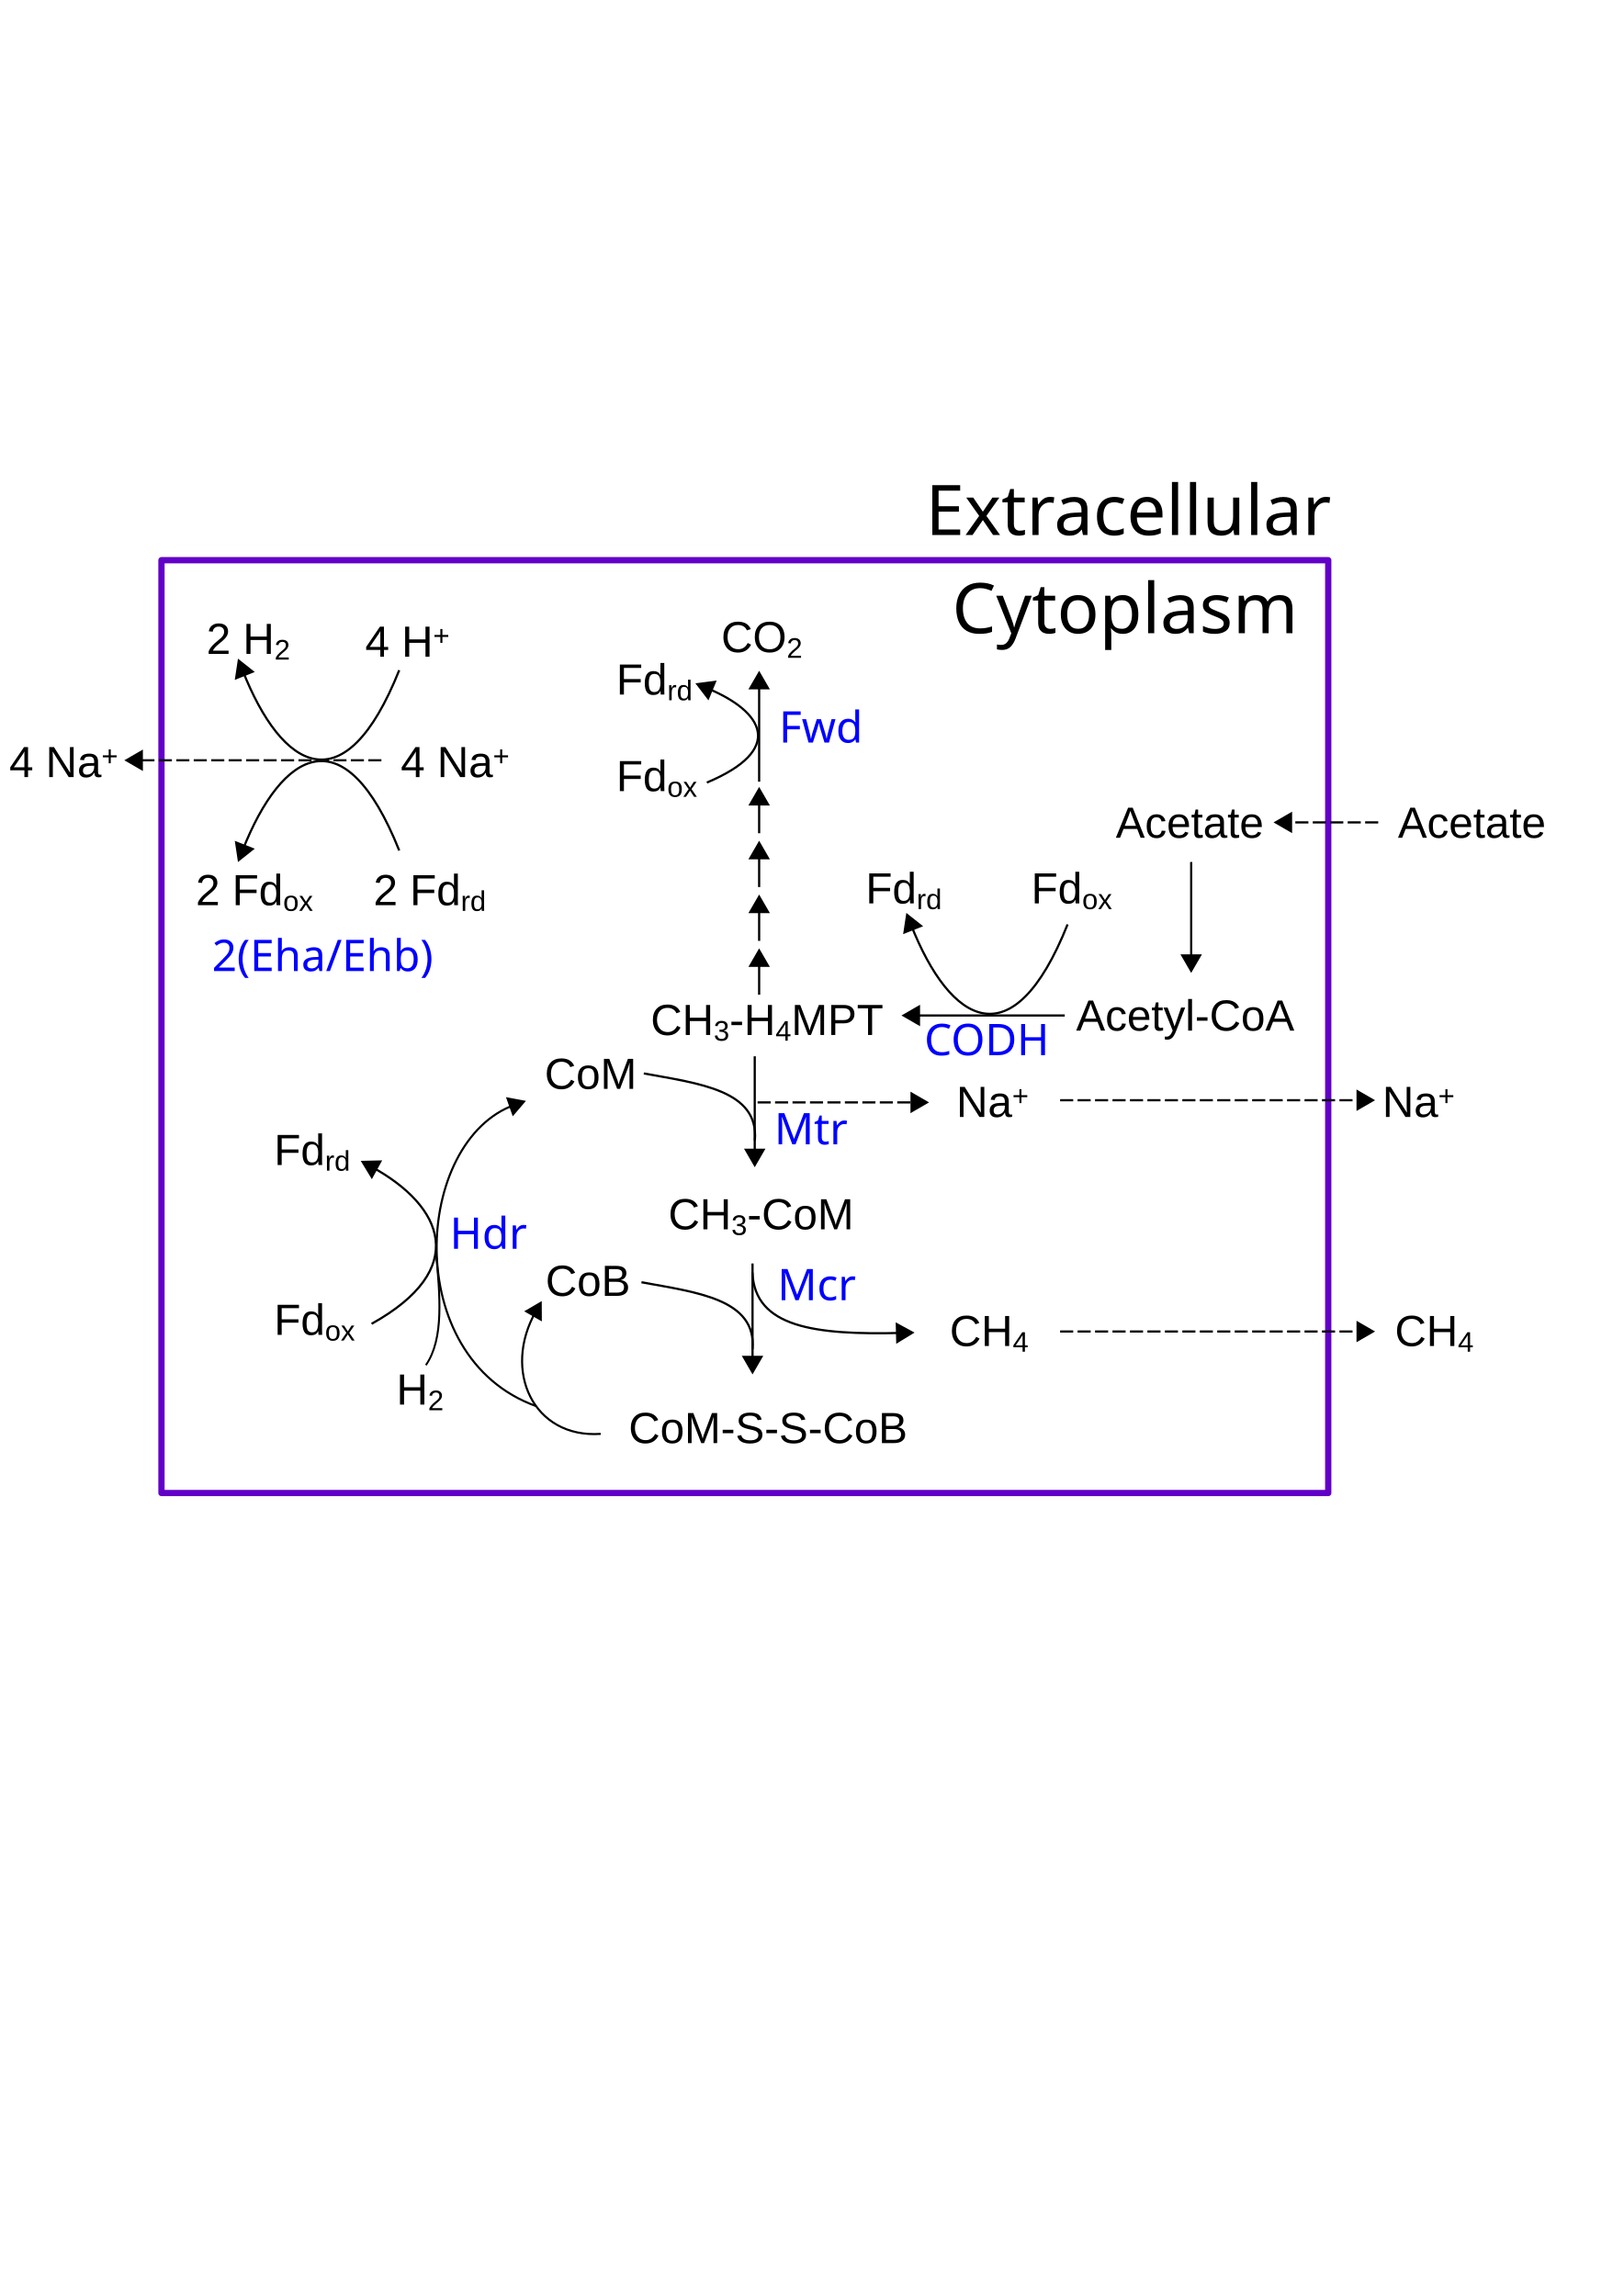
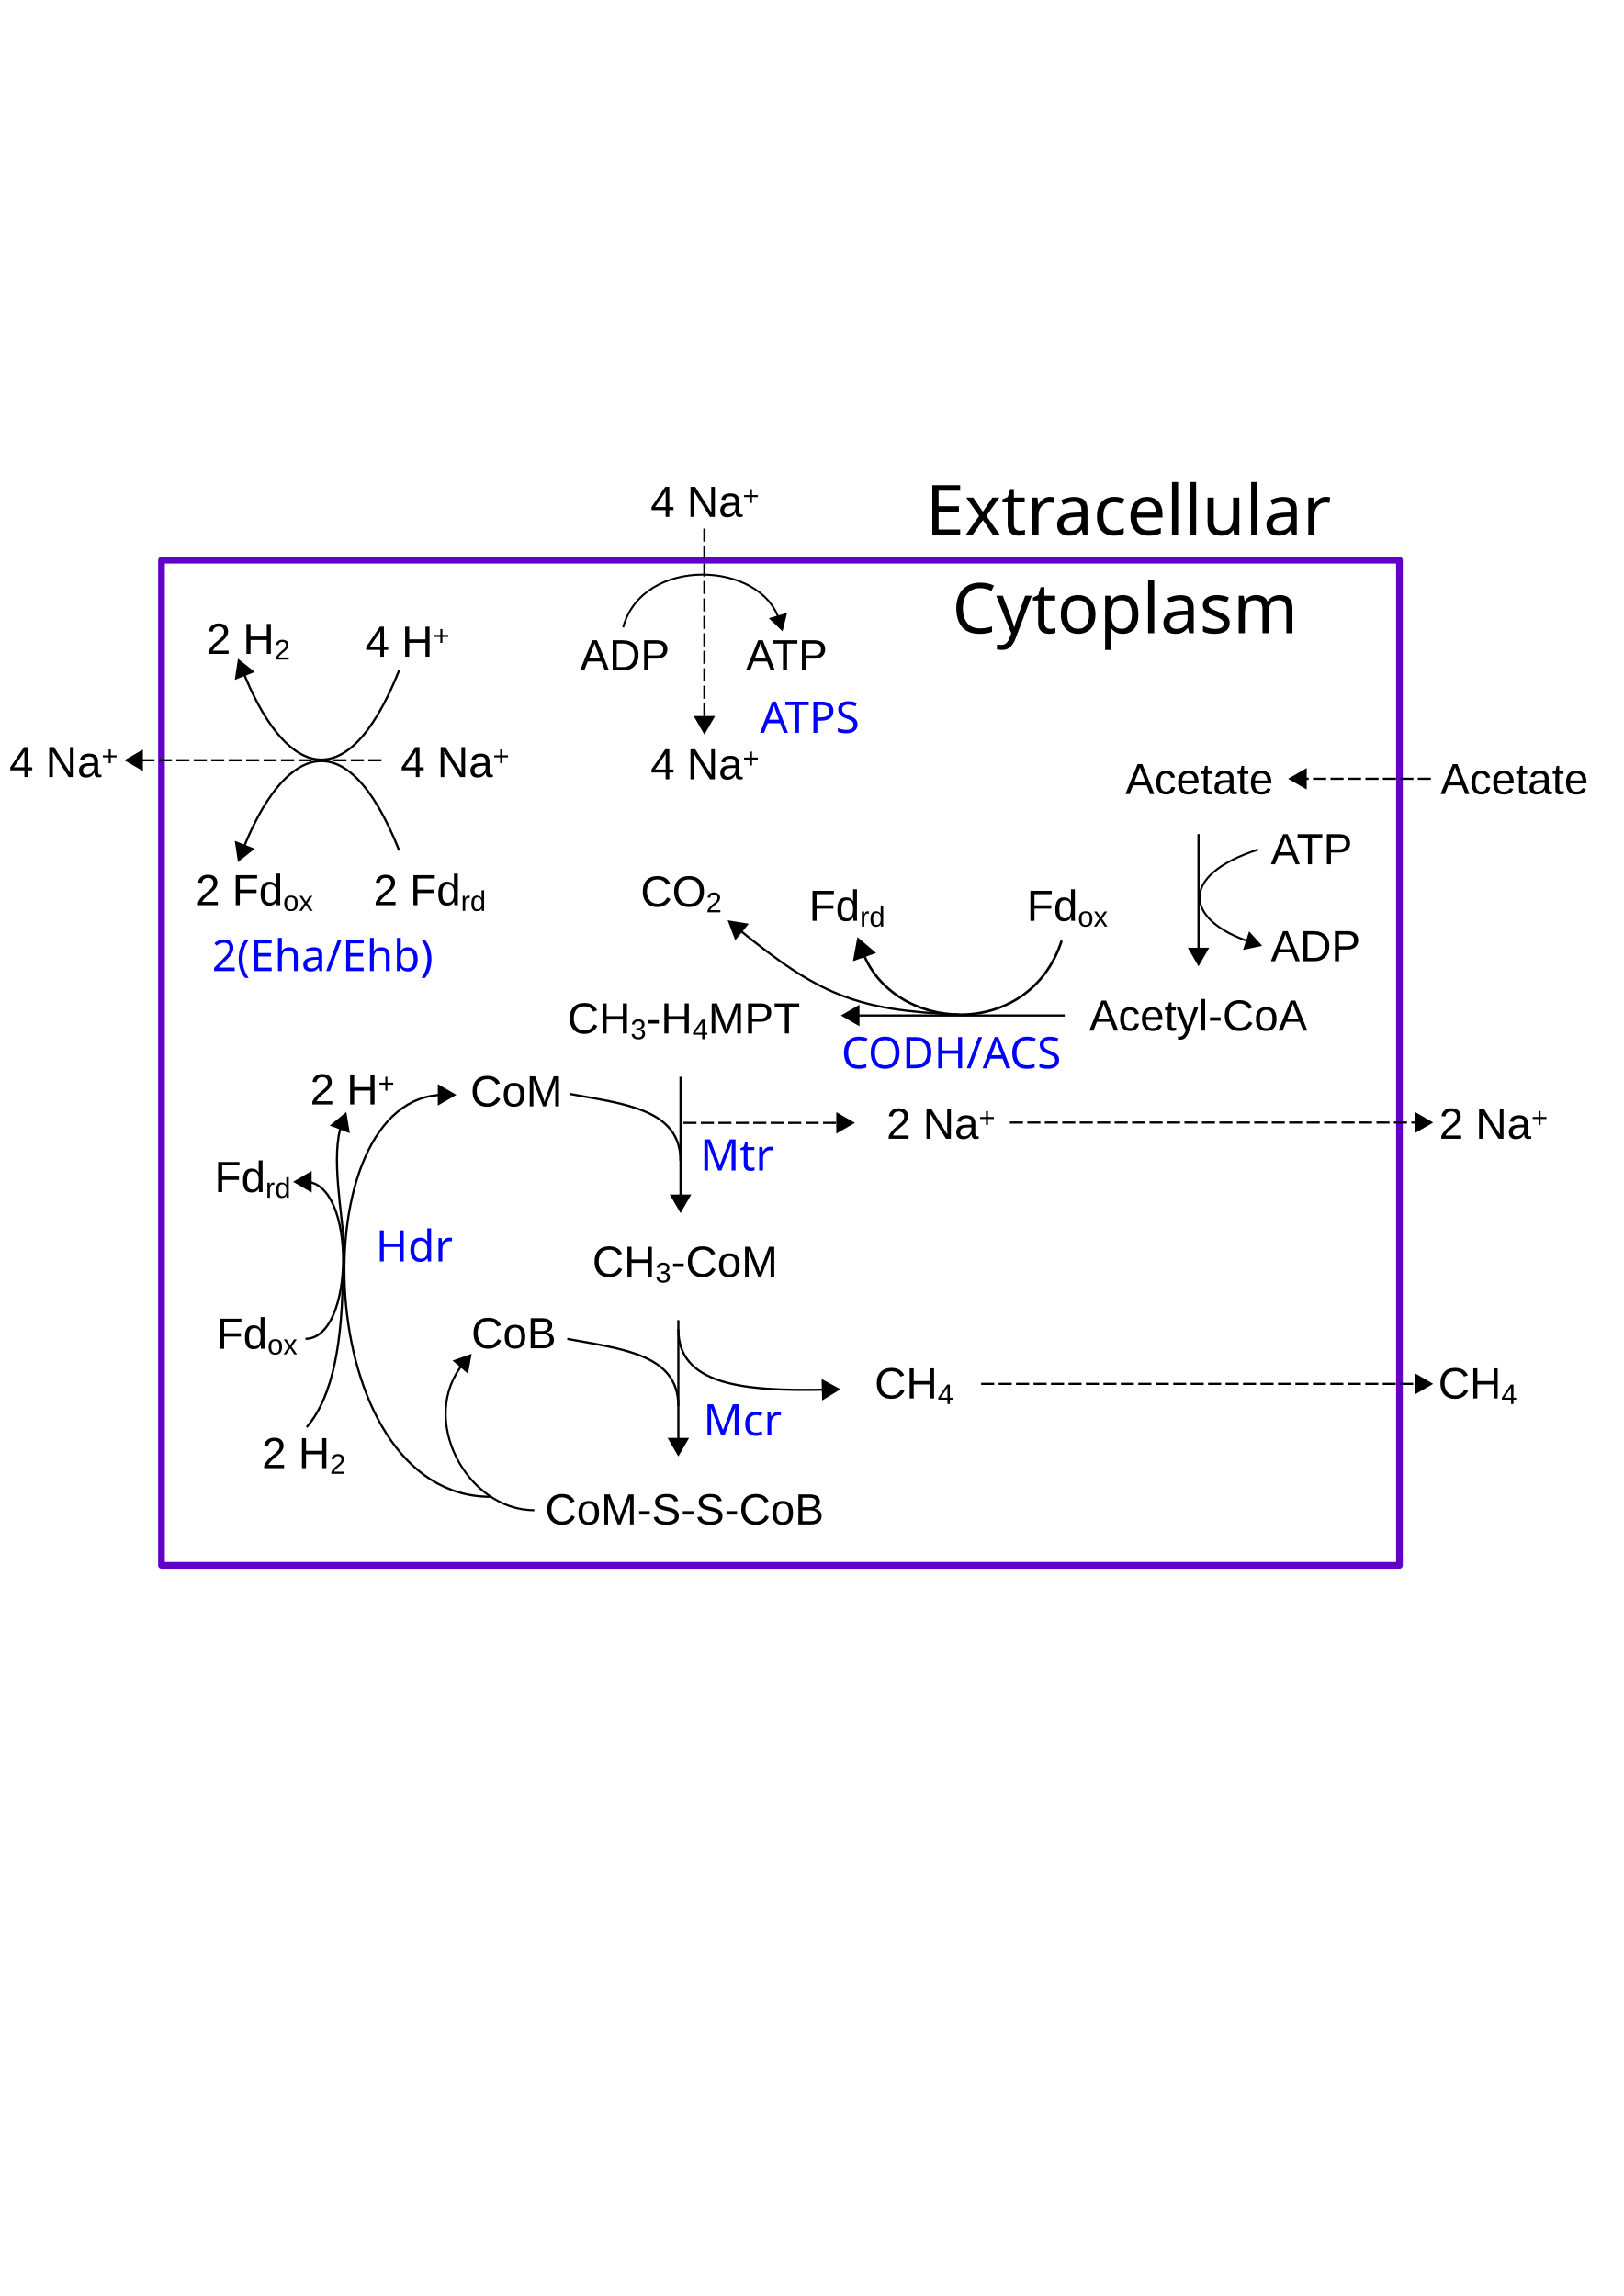
<svg xmlns="http://www.w3.org/2000/svg" width="744.094" height="1052.362" id="svg2" version="1.1">
  <defs id="defs4">
    <marker orient="auto" refY="0.0" refX="0.0" id="TriangleInL" style="overflow:visible">
      <path id="path3894" d="M 5.77,0.0 L -2.88,5.0 L -2.88,-5.0 L 5.77,0.0 z " style="fill-rule:evenodd;stroke:#000000;stroke-width:1.0pt" transform="scale(-0.8)" />
    </marker>
    <marker orient="auto" refY="0.0" refX="0.0" id="TriangleOutL" style="overflow:visible">
      <path id="path3903" d="M 5.77,0.0 L -2.88,5.0 L -2.88,-5.0 L 5.77,0.0 z " style="fill-rule:evenodd;stroke:#000000;stroke-width:1.0pt" transform="scale(0.8)" />
    </marker>
    <marker orient="auto" refY="0.0" refX="0.0" id="Arrow2Lend" style="overflow:visible;">
      <path id="path3782" style="fill-rule:evenodd;stroke-width:0.625;stroke-linejoin:round;" d="M 8.719,4.034 L -2.207,0.016 L 8.719,-4.002 C 6.973,-1.63 6.983,1.616 8.719,4.034 z " transform="scale(1.1) rotate(180) translate(1,0)" />
    </marker>
    <marker orient="auto" refY="0.0" refX="0.0" id="Arrow1Lend" style="overflow:visible;">
      <path id="path3764" d="M 0.0,0.0 L 5.0,-5.0 L -12.5,0.0 L 5.0,5.0 L 0.0,0.0 z " style="fill-rule:evenodd;stroke:#000000;stroke-width:1.0pt;" transform="scale(0.8) rotate(180) translate(12.5,0)" />
    </marker>
+     <marker orient="auto" refY="0" refX="0" id="TriangleOutL-5" style="overflow:visible">
+       <path id="path3903-0" d="m 5.77,0 -8.65,5 0,-10 8.65,5 z" style="fill-rule:evenodd;stroke:#000000;stroke-width:1pt" transform="scale(0.8,0.8)" />
+     </marker>
+     <marker orient="auto" refY="0" refX="0" id="TriangleOutL-2" style="overflow:visible">
+       <path id="path3903-8" d="m 5.77,0 -8.65,5 0,-10 8.65,5 z" style="fill-rule:evenodd;stroke:#000000;stroke-width:1pt" transform="scale(0.8,0.8)" />
+     </marker>
+     <marker orient="auto" refY="0" refX="0" id="marker10828" style="overflow:visible">
+       <path id="path10830" d="m 5.77,0 -8.65,5 0,-10 8.65,5 z" style="fill-rule:evenodd;stroke:#000000;stroke-width:1pt" transform="scale(0.8,0.8)" />
+     </marker>
  </defs>
  <g id="layer1">
-     <rect style="fill:none;stroke:#6200c8;stroke-width:2.871;stroke-linejoin:round;stroke-miterlimit:4;stroke-opacity:1;stroke-dasharray:none;stroke-dashoffset:0" id="rect2985" width="534.694" height="427.564" x="73.997" y="256.758" />
-     <path style="fill:none;stroke:#000000;stroke-width:1;stroke-linecap:butt;stroke-linejoin:miter;stroke-miterlimit:4;stroke-opacity:1;stroke-dasharray:none;stroke-dashoffset:0;marker-end:url(#TriangleOutL)" d="m 344.862,579.101 0,45.173" id="path4594" />
-     <path id="path4596" d="m 347.893,358.292 0,-45.173" style="fill:none;stroke:#000000;stroke-width:1;stroke-linecap:butt;stroke-linejoin:miter;stroke-miterlimit:4;stroke-opacity:1;stroke-dasharray:none;stroke-dashoffset:0;marker-end:url(#TriangleOutL)" />
-     <text xml:space="preserve" style="font-size:40px;font-style:normal;font-variant:normal;font-weight:normal;font-stretch:normal;line-height:125%;letter-spacing:0px;word-spacing:0px;fill:#000000;fill-opacity:1;stroke:none;font-family:Arial;-inkscape-font-specification:Arial" x="330.503" y="298.91" id="text4598">
-       <tspan id="tspan4600" x="330.503" y="298.91" style="font-size:20px">CO<tspan style="font-size:65.001%;baseline-shift:sub" id="tspan4604">2</tspan>
+     <rect style="fill:none;stroke:#6200c8;stroke-width:3.07;stroke-linejoin:round;stroke-miterlimit:4;stroke-opacity:1;stroke-dasharray:none;stroke-dashoffset:0" id="rect2985" width="567.327" height="460.695" x="73.997" y="256.758" />
+     <text xml:space="preserve" style="font-size:40px;font-style:normal;font-variant:normal;font-weight:normal;font-stretch:normal;line-height:125%;letter-spacing:0px;word-spacing:0px;fill:#000000;fill-opacity:1;stroke:none;font-family:Arial;-inkscape-font-specification:Arial" x="293.555" y="415.536" id="text4598">
+       <tspan id="tspan4600" x="293.555" y="415.536" style="font-size:20px">CO<tspan style="font-size:65.001%;baseline-shift:sub" id="tspan4604">2</tspan>
      </tspan>
    </text>
-     <path style="fill:none;stroke:#000000;stroke-width:1;stroke-linecap:butt;stroke-linejoin:miter;stroke-miterlimit:4;stroke-opacity:1;stroke-dasharray:none;stroke-dashoffset:0;marker-end:url(#TriangleOutL)" d="m 345.872,484.147 0,45.173" id="path4606" />
-     <path style="fill:none;stroke:#000000;stroke-width:1;stroke-linecap:butt;stroke-linejoin:miter;stroke-miterlimit:4;stroke-opacity:1;stroke-dasharray:none;stroke-dashoffset:0;marker-end:url(#TriangleOutL)" d="m 347.893,431.244 0,-15.563" id="path4608" />
-     <text id="text4661" y="474.392" x="298.178" style="font-size:40px;font-style:normal;font-variant:normal;font-weight:normal;font-stretch:normal;line-height:125%;letter-spacing:0px;word-spacing:0px;fill:#000000;fill-opacity:1;stroke:none;font-family:Arial;-inkscape-font-specification:Arial" xml:space="preserve">
-       <tspan id="tspan4663" x="298.178" y="474.392" style="font-size:20px">CH<tspan id="tspan4665" style="font-size:65.001%;baseline-shift:sub">3</tspan>-H<tspan style="font-size:65.001%;baseline-shift:sub" id="tspan4667">4</tspan>MPT</tspan>
+     <path id="path4588" d="m 655.729,356.943 -59.742,0" style="fill:none;stroke:#000000;stroke-width:1;stroke-linecap:butt;stroke-linejoin:miter;stroke-miterlimit:4;stroke-opacity:1;stroke-dasharray:6,2;stroke-dashoffset:0;marker-end:url(#TriangleOutL)" />
+     <text xml:space="preserve" style="font-size:40px;font-style:normal;font-variant:normal;font-weight:normal;font-stretch:normal;line-height:125%;letter-spacing:0px;word-spacing:0px;fill:#000000;fill-opacity:1;stroke:none;font-family:Arial;-inkscape-font-specification:Arial" x="660.11" y="363.984" id="text4697">
+       <tspan style="font-size:20px" y="363.984" x="660.11" id="tspan4699">Acetate</tspan>
    </text>
-     <text xml:space="preserve" style="font-size:40px;font-style:normal;font-variant:normal;font-weight:normal;font-stretch:normal;line-height:125%;letter-spacing:0px;word-spacing:0px;fill:#000000;fill-opacity:1;stroke:none;font-family:Arial;-inkscape-font-specification:Arial" x="306.259" y="563.448" id="text4669">
-       <tspan style="font-size:20px" y="563.448" x="306.259" id="tspan4671">CH<tspan style="font-size:65.001%;baseline-shift:sub" id="tspan4673">3</tspan>-CoM</tspan>
+     <text id="text4705" y="363.984" x="515.695" style="font-size:40px;font-style:normal;font-variant:normal;font-weight:normal;font-stretch:normal;line-height:125%;letter-spacing:0px;word-spacing:0px;fill:#000000;fill-opacity:1;stroke:none;font-family:Arial;-inkscape-font-specification:Arial" xml:space="preserve">
+       <tspan id="tspan4707" x="515.695" y="363.984" style="font-size:20px">Acetate</tspan>
    </text>
-     <text id="text4683" y="661.433" x="288.076" style="font-size:40px;font-style:normal;font-variant:normal;font-weight:normal;font-stretch:normal;line-height:125%;letter-spacing:0px;word-spacing:0px;fill:#000000;fill-opacity:1;stroke:none;font-family:Arial;-inkscape-font-specification:Arial" xml:space="preserve">
-       <tspan id="tspan4685" x="288.076" y="661.433" style="font-size:20px">CoM-S-S-CoB</tspan>
+     <text xml:space="preserve" style="font-size:40px;font-style:normal;font-variant:normal;font-weight:normal;font-stretch:normal;line-height:125%;letter-spacing:0px;word-spacing:0px;fill:#000000;fill-opacity:1;stroke:none;font-family:Arial;-inkscape-font-specification:Arial" x="499.137" y="472.372" id="text4709">
+       <tspan style="font-size:20px" y="472.372" x="499.137" id="tspan4711">Acetyl-CoA</tspan>
    </text>
-     <text xml:space="preserve" style="font-size:40px;font-style:normal;font-variant:normal;font-weight:normal;font-stretch:normal;line-height:125%;letter-spacing:0px;word-spacing:0px;fill:#000000;fill-opacity:1;stroke:none;font-family:Arial;-inkscape-font-specification:Arial" x="249.568" y="499.084" id="text4689">
-       <tspan style="font-size:20px" y="499.084" x="249.568" id="tspan4691">CoM</tspan>
-     </text>
-     <text id="text4693" y="593.966" x="249.997" style="font-size:40px;font-style:normal;font-variant:normal;font-weight:normal;font-stretch:normal;line-height:125%;letter-spacing:0px;word-spacing:0px;fill:#000000;fill-opacity:1;stroke:none;font-family:Arial;-inkscape-font-specification:Arial" xml:space="preserve">
-       <tspan id="tspan4695" x="249.997" y="593.966" style="font-size:20px">CoB</tspan>
-     </text>
-     <g id="g6332" transform="translate(-18,16)">
-       <path style="fill:none;stroke:#000000;stroke-width:1;stroke-linecap:butt;stroke-linejoin:miter;stroke-miterlimit:4;stroke-opacity:1;stroke-dasharray:6, 2;stroke-dashoffset:0;marker-end:url(#TriangleOutL)" d="m 649.598,360.943 -42.297,0" id="path4588" />
-       <text id="text4697" y="367.984" x="658.619" style="font-size:40px;font-style:normal;font-variant:normal;font-weight:normal;font-stretch:normal;line-height:125%;letter-spacing:0px;word-spacing:0px;fill:#000000;fill-opacity:1;stroke:none;font-family:Arial;-inkscape-font-specification:Arial" xml:space="preserve">
-         <tspan id="tspan4699" x="658.619" y="367.984" style="font-size:20px">Acetate</tspan>
-       </text>
-       <text xml:space="preserve" style="font-size:40px;font-style:normal;font-variant:normal;font-weight:normal;font-stretch:normal;line-height:125%;letter-spacing:0px;word-spacing:0px;fill:#000000;fill-opacity:1;stroke:none;font-family:Arial;-inkscape-font-specification:Arial" x="529.32" y="367.984" id="text4705">
-         <tspan style="font-size:20px" y="367.984" x="529.32" id="tspan4707">Acetate</tspan>
-       </text>
-     </g>
-     <text xml:space="preserve" style="font-size:40px;font-style:normal;font-variant:normal;font-weight:normal;font-stretch:normal;line-height:125%;letter-spacing:0px;word-spacing:0px;fill:#000000;fill-opacity:1;stroke:none;font-family:Arial;-inkscape-font-specification:Arial" x="493.137" y="472.372" id="text4709">
-       <tspan style="font-size:20px" y="472.372" x="493.137" id="tspan4711">Acetyl-CoA</tspan>
-     </text>
-     <path id="path4713" d="m 545.883,395.091 0,45.173" style="fill:none;stroke:#000000;stroke-width:1;stroke-linecap:butt;stroke-linejoin:miter;stroke-miterlimit:4;stroke-opacity:1;stroke-dasharray:none;stroke-dashoffset:0;marker-end:url(#TriangleOutL)" />
-     <path id="path4715" d="m 487.945,465.443 -69.146,0" style="fill:none;stroke:#000000;stroke-width:1;stroke-linecap:butt;stroke-linejoin:miter;stroke-miterlimit:4;stroke-opacity:1;stroke-dasharray:none;stroke-dashoffset:0;marker-end:url(#TriangleOutL)" />
-     <path style="fill:none;stroke:#000000;stroke-width:1px;stroke-linecap:butt;stroke-linejoin:miter;stroke-opacity:1" d="m 293.964,587.719 c 25.227,4.636 52.836,7.658 50.893,30.714" id="path5707" />
-     <path id="path5712" d="m 245.595,601.015 c -15.57,27.249 -1.207,58.343 29.694,56.195" style="fill:none;stroke:#000000;stroke-width:0.947;stroke-linecap:butt;stroke-linejoin:miter;stroke-miterlimit:4;stroke-opacity:1;stroke-dasharray:none;marker-start:url(#TriangleInL);marker-mid:none" />
-     <path style="fill:none;stroke:#000000;stroke-width:0.947;stroke-linecap:butt;stroke-linejoin:miter;stroke-miterlimit:4;stroke-opacity:1;stroke-dasharray:none;marker-start:url(#TriangleInL);marker-mid:none" d="m 235.952,506.372 c -46.182,16.295 -52.676,115.781 9.837,138.152" id="path5714" />
-     <path style="fill:none;stroke:#000000;stroke-width:1px;stroke-linecap:butt;stroke-linejoin:miter;stroke-opacity:1;marker-end:url(#TriangleOutL)" d="m 344.811,583.263 c 1.101,25.148 28.487,28.698 68.617,27.67" id="path5718" />
-     <text id="text6289" y="533.976" x="125.59" style="font-size:40px;font-style:normal;font-variant:normal;font-weight:normal;font-stretch:normal;line-height:125%;letter-spacing:0px;word-spacing:0px;fill:#000000;fill-opacity:1;stroke:none;font-family:Arial;-inkscape-font-specification:Arial" xml:space="preserve">
-       <tspan style="font-size:20px" y="533.976" x="125.59" id="tspan6291">Fd<tspan id="tspan6293" style="font-size:65.001%;baseline-shift:sub">rd</tspan>
+     <path id="path4715" d="m 487.945,465.443 -96.915,0" style="fill:none;stroke:#000000;stroke-width:1;stroke-linecap:butt;stroke-linejoin:miter;stroke-miterlimit:4;stroke-opacity:1;stroke-dasharray:none;stroke-dashoffset:0;marker-end:url(#TriangleOutL)" />
+     <text id="text4677" y="640.947" x="400.79" style="font-size:40px;font-style:normal;font-variant:normal;font-weight:normal;font-stretch:normal;line-height:125%;letter-spacing:0px;word-spacing:0px;fill:#000000;fill-opacity:1;stroke:none;font-family:Arial;-inkscape-font-specification:Arial" xml:space="preserve">
+       <tspan id="tspan4679" x="400.79" y="640.947" style="font-size:20px">CH<tspan id="tspan4681" style="font-size:65.001%;baseline-shift:sub">4</tspan>
      </tspan>
    </text>
-     <text xml:space="preserve" style="font-size:40px;font-style:normal;font-variant:normal;font-weight:normal;font-stretch:normal;line-height:125%;letter-spacing:0px;word-spacing:0px;fill:#000000;fill-opacity:1;stroke:none;font-family:Arial;-inkscape-font-specification:Arial" x="125.59" y="611.83" id="text6295">
-       <tspan id="tspan6297" x="125.59" y="611.83" style="font-size:20px">Fd<tspan style="font-size:65.001%;baseline-shift:sub" id="tspan6299">ox</tspan>
+     <path style="fill:none;stroke:#000000;stroke-width:1;stroke-linecap:butt;stroke-linejoin:miter;stroke-miterlimit:4;stroke-opacity:1;stroke-dasharray:6, 2;stroke-dashoffset:0;marker-end:url(#TriangleOutL)" d="m 449.635,634.285 201.478,0" id="path5716" />
+     <text xml:space="preserve" style="font-size:40px;font-style:normal;font-variant:normal;font-weight:normal;font-stretch:normal;line-height:125%;letter-spacing:0px;word-spacing:0px;fill:#000000;fill-opacity:1;stroke:none;font-family:Arial;-inkscape-font-specification:Arial" x="659.084" y="640.947" id="text6317">
+       <tspan style="font-size:20px" y="640.947" x="659.084" id="tspan6319">CH<tspan style="font-size:65.001%;baseline-shift:sub" id="tspan6321">4</tspan>
      </tspan>
    </text>
-     <text id="text4677" y="616.947" x="435.209" style="font-size:40px;font-style:normal;font-variant:normal;font-weight:normal;font-stretch:normal;line-height:125%;letter-spacing:0px;word-spacing:0px;fill:#000000;fill-opacity:1;stroke:none;font-family:Arial;-inkscape-font-specification:Arial" xml:space="preserve">
-       <tspan id="tspan4679" x="435.209" y="616.947" style="font-size:20px">CH<tspan id="tspan4681" style="font-size:65.001%;baseline-shift:sub">4</tspan>
+     <text xml:space="preserve" style="font-size:40px;font-style:normal;font-variant:normal;font-weight:normal;font-stretch:normal;line-height:125%;letter-spacing:0px;word-spacing:0px;fill:#000000;fill-opacity:1;stroke:none;font-family:Arial;-inkscape-font-specification:Arial" x="406.263" y="521.947" id="text6361">
+       <tspan style="font-size:20px" y="521.947" x="406.263" id="tspan6363">2 Na<tspan id="tspan6375" style="font-size:65.001%;baseline-shift:super">+</tspan>
      </tspan>
    </text>
-     <path style="fill:none;stroke:#000000;stroke-width:1;stroke-linecap:butt;stroke-linejoin:miter;stroke-miterlimit:4;stroke-opacity:1;stroke-dasharray:6, 2;stroke-dashoffset:0;marker-end:url(#TriangleOutL)" d="m 485.824,610.285 138.659,0" id="path5716" />
-     <text xml:space="preserve" style="font-size:40px;font-style:normal;font-variant:normal;font-weight:normal;font-stretch:normal;line-height:125%;letter-spacing:0px;word-spacing:0px;fill:#000000;fill-opacity:1;stroke:none;font-family:Arial;-inkscape-font-specification:Arial" x="639.209" y="616.947" id="text6317">
-       <tspan style="font-size:20px" y="616.947" x="639.209" id="tspan6319">CH<tspan style="font-size:65.001%;baseline-shift:sub" id="tspan6321">4</tspan>
+     <text id="text6369" y="521.947" x="659.495" style="font-size:40px;font-style:normal;font-variant:normal;font-weight:normal;font-stretch:normal;line-height:125%;letter-spacing:0px;word-spacing:0px;fill:#000000;fill-opacity:1;stroke:none;font-family:Arial;-inkscape-font-specification:Arial" xml:space="preserve">
+       <tspan id="tspan6371" x="659.495" y="521.947" style="font-size:20px">2 Na<tspan id="tspan6377" style="font-size:65.001%;baseline-shift:super">+</tspan>
      </tspan>
    </text>
-     <path id="path6343" d="m 295.036,492.005 c 25.227,4.636 52.836,7.658 50.893,30.714" style="fill:none;stroke:#000000;stroke-width:1px;stroke-linecap:butt;stroke-linejoin:miter;stroke-opacity:1" />
-     <path id="path6345" d="m 323.923,315.38 c 26.441,10.965 35.792,28.254 0,43.307" style="fill:none;stroke:#000000;stroke-width:1;stroke-linecap:butt;stroke-linejoin:miter;stroke-miterlimit:4;stroke-opacity:1;stroke-dasharray:none;marker-start:url(#TriangleInL);marker-mid:none" />
-     <text id="text6347" y="318.361" x="282.424" style="font-size:40px;font-style:normal;font-variant:normal;font-weight:normal;font-stretch:normal;line-height:125%;letter-spacing:0px;word-spacing:0px;fill:#000000;fill-opacity:1;stroke:none;font-family:Arial;-inkscape-font-specification:Arial" xml:space="preserve">
-       <tspan style="font-size:20px" y="318.361" x="282.424" id="tspan6349">Fd<tspan id="tspan6351" style="font-size:65.001%;baseline-shift:sub">rd</tspan>
-       </tspan>
-     </text>
-     <text xml:space="preserve" style="font-size:40px;font-style:normal;font-variant:normal;font-weight:normal;font-stretch:normal;line-height:125%;letter-spacing:0px;word-spacing:0px;fill:#000000;fill-opacity:1;stroke:none;font-family:Arial;-inkscape-font-specification:Arial" x="282.424" y="362.61" id="text6353">
-       <tspan id="tspan6355" x="282.424" y="362.61" style="font-size:20px">Fd<tspan style="font-size:65.001%;baseline-shift:sub" id="tspan6357">ox</tspan>
-       </tspan>
-     </text>
-     <text xml:space="preserve" style="font-size:40px;font-style:normal;font-variant:normal;font-weight:normal;font-stretch:normal;line-height:125%;letter-spacing:0px;word-spacing:0px;fill:#000000;fill-opacity:1;stroke:none;font-family:Arial;-inkscape-font-specification:Arial" x="438.263" y="511.947" id="text6361">
-       <tspan style="font-size:20px" y="511.947" x="438.263" id="tspan6363">Na<tspan id="tspan6375" style="font-size:65.001%;baseline-shift:super">+</tspan>
-       </tspan>
-     </text>
-     <text id="text6369" y="511.947" x="633.495" style="font-size:40px;font-style:normal;font-variant:normal;font-weight:normal;font-stretch:normal;line-height:125%;letter-spacing:0px;word-spacing:0px;fill:#000000;fill-opacity:1;stroke:none;font-family:Arial;-inkscape-font-specification:Arial" xml:space="preserve">
-       <tspan id="tspan6371" x="633.495" y="511.947" style="font-size:20px">Na<tspan id="tspan6377" style="font-size:65.001%;baseline-shift:super">+</tspan>
-       </tspan>
-     </text>
-     <path style="fill:none;stroke:#000000;stroke-width:1;stroke-linecap:butt;stroke-linejoin:miter;stroke-miterlimit:4;stroke-opacity:1;stroke-dasharray:6, 2;stroke-dashoffset:0;marker-end:url(#TriangleOutL)" d="m 347.182,505.285 72.9,0" id="path7852" />
    <path style="fill:none;stroke:#000000;stroke-width:1;stroke-linecap:butt;stroke-linejoin:miter;stroke-miterlimit:4;stroke-opacity:1;stroke-dasharray:6, 2;stroke-dashoffset:0;marker-end:url(#TriangleOutL)" d="m 174.777,348.471 -112.127,0" id="path3755" />
    <text id="text4717" y="356.182" x="4.244" style="font-size:40px;font-style:normal;font-variant:normal;font-weight:normal;font-stretch:normal;line-height:125%;letter-spacing:0px;word-spacing:0px;fill:#000000;fill-opacity:1;stroke:none;font-family:Arial;-inkscape-font-specification:Arial" xml:space="preserve">
      <tspan style="font-size:20px" y="356.182" x="4.244" id="tspan4719">4 Na<tspan style="font-size:65.001%;baseline-shift:super" id="tspan4723">+</tspan>
      </tspan>
    </text>
    <text xml:space="preserve" style="font-size:40px;font-style:normal;font-variant:normal;font-weight:normal;font-stretch:normal;line-height:125%;letter-spacing:0px;word-spacing:0px;fill:#000000;fill-opacity:1;stroke:none;font-family:Arial;-inkscape-font-specification:Arial" x="183.633" y="356.182" id="text4725">
      <tspan id="tspan4727" x="183.633" y="356.182" style="font-size:20px">4 Na<tspan id="tspan4729" style="font-size:65.001%;baseline-shift:super">+</tspan>
      </tspan>
    </text>
    <path style="fill:none;stroke:#000000;stroke-width:1;stroke-linecap:butt;stroke-linejoin:miter;stroke-miterlimit:4;stroke-opacity:1;stroke-dasharray:none;marker-start:url(#TriangleInL);marker-mid:none" d="m 111.138,389.83 c 18.182,-46.182 46.852,-62.513 71.815,0" id="path4731" />
    <text xml:space="preserve" style="font-size:40px;font-style:normal;font-variant:normal;font-weight:normal;font-stretch:normal;line-height:125%;letter-spacing:0px;word-spacing:0px;fill:#000000;fill-opacity:1;stroke:none;font-family:Arial;-inkscape-font-specification:Arial" x="171.138" y="414.896" id="text5667">
      <tspan id="tspan5669" x="171.138" y="414.896" style="font-size:20px">2 Fd<tspan style="font-size:65.001%;baseline-shift:sub" id="tspan5673">rd</tspan>
      </tspan>
    </text>
    <text id="text5675" y="414.896" x="89.712" style="font-size:40px;font-style:normal;font-variant:normal;font-weight:normal;font-stretch:normal;line-height:125%;letter-spacing:0px;word-spacing:0px;fill:#000000;fill-opacity:1;stroke:none;font-family:Arial;-inkscape-font-specification:Arial" xml:space="preserve">
      <tspan style="font-size:20px" y="414.896" x="89.712" id="tspan5677">2 Fd<tspan id="tspan5679" style="font-size:65.001%;baseline-shift:sub">ox</tspan>
      </tspan>
    </text>
    <path id="path6301" d="m 111.138,307.175 c 18.182,46.182 46.852,62.513 71.815,0" style="fill:none;stroke:#000000;stroke-width:1;stroke-linecap:butt;stroke-linejoin:miter;stroke-miterlimit:4;stroke-opacity:1;stroke-dasharray:none;marker-start:url(#TriangleInL);marker-mid:none" />
    <text xml:space="preserve" style="font-size:40px;font-style:normal;font-variant:normal;font-weight:normal;font-stretch:normal;line-height:125%;letter-spacing:0px;word-spacing:0px;fill:#000000;fill-opacity:1;stroke:none;font-family:Arial;-inkscape-font-specification:Arial" x="167.351" y="300.999" id="text6303">
      <tspan id="tspan6305" x="167.351" y="300.999" style="font-size:20px">4 H<tspan style="font-size:65.001%;baseline-shift:super" id="tspan6315">+</tspan>
      </tspan>
    </text>
    <text id="text6309" y="299.718" x="94.62" style="font-size:40px;font-style:normal;font-variant:normal;font-weight:normal;font-stretch:normal;line-height:125%;letter-spacing:0px;word-spacing:0px;fill:#000000;fill-opacity:1;stroke:none;font-family:Arial;-inkscape-font-specification:Arial" xml:space="preserve">
      <tspan style="font-size:20px" y="299.718" x="94.62" id="tspan6311">2 H<tspan style="font-size:65.001%;baseline-shift:sub" id="tspan6313">2</tspan>
      </tspan>
    </text>
    <text xml:space="preserve" style="font-size:40px;font-style:normal;font-weight:normal;line-height:125%;letter-spacing:0px;word-spacing:0px;fill:#0000ff;fill-opacity:1;stroke:none;font-family:Sans" x="97.143" y="445.076" id="text3890">
      <tspan id="tspan3892" x="97.143" y="445.076" style="font-size:20px;fill:#0000ff">2(Eha/Ehb)</tspan>
    </text>
-     <text id="text3894" y="340.362" x="357" style="font-size:40px;font-style:normal;font-weight:normal;line-height:125%;letter-spacing:0px;word-spacing:0px;fill:#0000ff;fill-opacity:1;stroke:none;font-family:Sans" xml:space="preserve">
-       <tspan style="font-size:20px;fill:#0000ff" y="340.362" x="357" id="tspan3896">Fwd</tspan>
-     </text>
-     <text xml:space="preserve" style="font-size:40px;font-style:normal;font-weight:normal;line-height:125%;letter-spacing:0px;word-spacing:0px;fill:#0000ff;fill-opacity:1;stroke:none;font-family:Sans" x="354.857" y="524.505" id="text3898">
-       <tspan id="tspan3900" x="354.857" y="524.505" style="font-size:20px;fill:#0000ff">Mtr</tspan>
-     </text>
-     <text id="text3902" y="595.934" x="356.286" style="font-size:40px;font-style:normal;font-weight:normal;line-height:125%;letter-spacing:0px;word-spacing:0px;fill:#0000ff;fill-opacity:1;stroke:none;font-family:Sans" xml:space="preserve">
-       <tspan style="font-size:20px;fill:#0000ff" y="595.934" x="356.286" id="tspan3904">Mcr</tspan>
-     </text>
-     <text xml:space="preserve" style="font-size:40px;font-style:normal;font-weight:normal;line-height:125%;letter-spacing:0px;word-spacing:0px;fill:#0000ff;fill-opacity:1;stroke:none;font-family:Sans" x="206.143" y="572.362" id="text3906">
-       <tspan id="tspan3908" x="206.143" y="572.362" style="font-size:20px;fill:#0000ff">Hdr</tspan>
-     </text>
-     <path id="path3910" d="m 417.423,423.708 c 18.182,46.182 46.852,62.513 71.815,0" style="fill:none;stroke:#000000;stroke-width:1;stroke-linecap:butt;stroke-linejoin:miter;stroke-miterlimit:4;stroke-opacity:1;stroke-dasharray:none;marker-start:url(#TriangleInL);marker-mid:none" />
-     <text xml:space="preserve" style="font-size:40px;font-style:normal;font-variant:normal;font-weight:normal;font-stretch:normal;line-height:125%;letter-spacing:0px;word-spacing:0px;fill:#000000;fill-opacity:1;stroke:none;font-family:Arial;-inkscape-font-specification:Arial" x="472.569" y="414.075" id="text3912">
-       <tspan id="tspan3914" x="472.569" y="414.075" style="font-size:20px">Fd<tspan style="font-size:65.001%;baseline-shift:sub" id="tspan3916">ox</tspan>
+     <path id="path3910" d="m 395.106,435.619 c 13.475,37.94 76.376,42.026 91.417,-4.464" style="fill:none;stroke:#000000;stroke-width:1.145;stroke-linecap:butt;stroke-linejoin:miter;stroke-miterlimit:4;stroke-opacity:1;stroke-dasharray:none;marker-start:url(#TriangleInL);marker-mid:none" />
+     <text xml:space="preserve" style="font-size:40px;font-style:normal;font-variant:normal;font-weight:normal;font-stretch:normal;line-height:125%;letter-spacing:0px;word-spacing:0px;fill:#000000;fill-opacity:1;stroke:none;font-family:Arial;-inkscape-font-specification:Arial" x="470.569" y="422.075" id="text3912">
+       <tspan id="tspan3914" x="470.569" y="422.075" style="font-size:20px">Fd<tspan style="font-size:65.001%;baseline-shift:sub" id="tspan3916">ox</tspan>
      </tspan>
    </text>
-     <text id="text3918" y="414.075" x="396.709" style="font-size:40px;font-style:normal;font-variant:normal;font-weight:normal;font-stretch:normal;line-height:125%;letter-spacing:0px;word-spacing:0px;fill:#000000;fill-opacity:1;stroke:none;font-family:Arial;-inkscape-font-specification:Arial" xml:space="preserve">
-       <tspan style="font-size:20px" y="414.075" x="396.709" id="tspan3920">Fd<tspan id="tspan3922" style="font-size:65.001%;baseline-shift:sub">rd</tspan>
+     <text id="text3918" y="422.075" x="370.709" style="font-size:40px;font-style:normal;font-variant:normal;font-weight:normal;font-stretch:normal;line-height:125%;letter-spacing:0px;word-spacing:0px;fill:#000000;fill-opacity:1;stroke:none;font-family:Arial;-inkscape-font-specification:Arial" xml:space="preserve">
+       <tspan style="font-size:20px" y="422.075" x="370.709" id="tspan3920">Fd<tspan id="tspan3922" style="font-size:65.001%;baseline-shift:sub">rd</tspan>
      </tspan>
    </text>
-     <path id="path3924" d="m 347.893,406.578 0,-15.563" style="fill:none;stroke:#000000;stroke-width:1;stroke-linecap:butt;stroke-linejoin:miter;stroke-miterlimit:4;stroke-opacity:1;stroke-dasharray:none;stroke-dashoffset:0;marker-end:url(#TriangleOutL)" />
-     <path style="fill:none;stroke:#000000;stroke-width:1;stroke-linecap:butt;stroke-linejoin:miter;stroke-miterlimit:4;stroke-opacity:1;stroke-dasharray:none;stroke-dashoffset:0;marker-end:url(#TriangleOutL)" d="m 347.893,381.911 0,-15.563" id="path3926" />
-     <path id="path3928" d="m 347.893,455.911 0,-15.563" style="fill:none;stroke:#000000;stroke-width:1;stroke-linecap:butt;stroke-linejoin:miter;stroke-miterlimit:4;stroke-opacity:1;stroke-dasharray:none;stroke-dashoffset:0;marker-end:url(#TriangleOutL)" />
-     <path id="path4020" d="m 485.824,504.285 138.659,0" style="fill:none;stroke:#000000;stroke-width:1;stroke-linecap:butt;stroke-linejoin:miter;stroke-miterlimit:4;stroke-opacity:1;stroke-dasharray:6, 2;stroke-dashoffset:0;marker-end:url(#TriangleOutL)" />
-     <text xml:space="preserve" style="font-size:40px;font-style:normal;font-weight:normal;line-height:125%;letter-spacing:0px;word-spacing:0px;fill:#0000ff;fill-opacity:1;stroke:none;font-family:Sans" x="423.571" y="483.648" id="text4022">
-       <tspan x="423.571" y="483.648" style="font-size:20px;fill:#0000ff" id="tspan4030">CODH</tspan>
+     <text xml:space="preserve" style="font-size:40px;font-style:normal;font-weight:normal;line-height:125%;letter-spacing:0px;word-spacing:0px;fill:#0000ff;fill-opacity:1;stroke:none;font-family:Sans" x="385.571" y="489.648" id="text4022">
+       <tspan x="385.571" y="489.648" style="font-size:20px;fill:#0000ff" id="tspan4030">CODH/ACS</tspan>
    </text>
    <text xml:space="preserve" style="font-size:24px;font-style:normal;font-weight:normal;line-height:125%;letter-spacing:0px;word-spacing:0px;fill:#000000;fill-opacity:1;stroke:none;font-family:Sans" x="436.286" y="290.219" id="text4034">
      <tspan id="tspan4036" x="436.286" y="290.219" style="font-size:32px">Cytoplasm</tspan>
    </text>
    <text id="text4038" y="245.219" x="424.143" style="font-size:32px;font-style:normal;font-weight:normal;line-height:125%;letter-spacing:0px;word-spacing:0px;fill:#000000;fill-opacity:1;stroke:none;font-family:Sans" xml:space="preserve">
      <tspan y="245.219" x="424.143" id="tspan4040">Extracellular</tspan>
    </text>
-     <path id="path7860" d="m 170.29,534.803 c 33.242,18.219 44.998,46.945 0,71.958" style="fill:none;stroke:#000000;stroke-width:1;stroke-linecap:butt;stroke-linejoin:miter;stroke-miterlimit:4;stroke-opacity:1;stroke-dasharray:none;marker-start:url(#TriangleInL);marker-mid:none" />
-     <g id="g9158">
-       <text id="text8394" y="643.787" x="181.666" style="font-size:40px;font-style:normal;font-variant:normal;font-weight:normal;font-stretch:normal;line-height:125%;letter-spacing:0px;word-spacing:0px;fill:#000000;fill-opacity:1;stroke:none;font-family:Arial;-inkscape-font-specification:Arial" xml:space="preserve">
-         <tspan style="font-size:20px" y="643.787" x="181.666" id="tspan8396">H<tspan style="font-size:65.001%;baseline-shift:sub" id="tspan8398">2</tspan>
-         </tspan>
+     <text xml:space="preserve" style="font-size:40px;font-style:normal;font-variant:normal;font-weight:normal;font-stretch:normal;line-height:125%;letter-spacing:0px;word-spacing:0px;fill:#000000;fill-opacity:1;stroke:none;font-family:Arial;-inkscape-font-specification:Arial" x="215.568" y="507.084" id="text4689">
+       <tspan style="font-size:20px" y="507.084" x="215.568" id="tspan4691">CoM</tspan>
+     </text>
+     <text id="text4661" y="473.678" x="260.049" style="font-size:40px;font-style:normal;font-variant:normal;font-weight:normal;font-stretch:normal;line-height:125%;letter-spacing:0px;word-spacing:0px;fill:#000000;fill-opacity:1;stroke:none;font-family:Arial;-inkscape-font-specification:Arial" xml:space="preserve">
+       <tspan id="tspan4663" x="260.049" y="473.678" style="font-size:20px">CH<tspan id="tspan4665" style="font-size:65.001%;baseline-shift:sub">3</tspan>-H<tspan style="font-size:65.001%;baseline-shift:sub" id="tspan4667">4</tspan>MPT</tspan>
+     </text>
+     <text xml:space="preserve" style="font-size:40px;font-style:normal;font-variant:normal;font-weight:normal;font-stretch:normal;line-height:125%;letter-spacing:0px;word-spacing:0px;fill:#000000;fill-opacity:1;stroke:none;font-family:Arial;-inkscape-font-specification:Arial" x="271.455" y="585.218" id="text4669">
+       <tspan style="font-size:20px" y="585.218" x="271.455" id="tspan4671">CH<tspan style="font-size:65.001%;baseline-shift:sub" id="tspan4673">3</tspan>-CoM</tspan>
+     </text>
+     <text id="text4683" y="698.719" x="249.79" style="font-size:40px;font-style:normal;font-variant:normal;font-weight:normal;font-stretch:normal;line-height:125%;letter-spacing:0px;word-spacing:0px;fill:#000000;fill-opacity:1;stroke:none;font-family:Arial;-inkscape-font-specification:Arial" xml:space="preserve">
+       <tspan id="tspan4685" x="249.79" y="698.719" style="font-size:20px">CoM-S-S-CoB</tspan>
+     </text>
+     <text id="text4693" y="617.966" x="215.997" style="font-size:40px;font-style:normal;font-variant:normal;font-weight:normal;font-stretch:normal;line-height:125%;letter-spacing:0px;word-spacing:0px;fill:#000000;fill-opacity:1;stroke:none;font-family:Arial;-inkscape-font-specification:Arial" xml:space="preserve">
+       <tspan id="tspan4695" x="215.997" y="617.966" style="font-size:20px">CoB</tspan>
+     </text>
+     <path id="path5712" d="m 212.667,624.586 c -21.463,25.285 1.204,67.624 32.194,67.624" style="fill:none;stroke:#000000;stroke-width:0.947;stroke-linecap:butt;stroke-linejoin:miter;stroke-miterlimit:4;stroke-opacity:1;stroke-dasharray:none;marker-start:url(#TriangleInL);marker-mid:none" />
+     <path style="fill:none;stroke:#000000;stroke-width:1;stroke-linecap:butt;stroke-linejoin:miter;stroke-miterlimit:4;stroke-opacity:1;stroke-dasharray:none;marker-start:url(#TriangleInL);marker-mid:none" d="m 203.468,501.826 c -66.083,0 -61.692,184.211 21.391,184.211" id="path5714" />
+     <g id="g5438" transform="translate(0,25.96532)">
+       <path id="path4594" d="m 310.862,579.101 0,56.832" style="fill:none;stroke:#000000;stroke-width:1;stroke-linecap:butt;stroke-linejoin:miter;stroke-miterlimit:4;stroke-opacity:1;stroke-dasharray:none;stroke-dashoffset:0;marker-end:url(#TriangleOutL)" />
+       <path id="path5707" d="m 259.969,587.719 c 25.227,4.636 50.893,7.121 50.893,30.714" style="fill:none;stroke:#000000;stroke-width:1px;stroke-linecap:butt;stroke-linejoin:miter;stroke-opacity:1" />
+       <path id="path5718" d="m 310.862,583.263 c 0,25.148 28.487,28.698 68.617,27.67" style="fill:none;stroke:#000000;stroke-width:1px;stroke-linecap:butt;stroke-linejoin:miter;stroke-opacity:1;marker-end:url(#TriangleOutL)" />
+     </g>
+     <text id="text6289" y="546.378" x="98.314" style="font-size:40px;font-style:normal;font-variant:normal;font-weight:normal;font-stretch:normal;line-height:125%;letter-spacing:0px;word-spacing:0px;fill:#000000;fill-opacity:1;stroke:none;font-family:Arial;-inkscape-font-specification:Arial" xml:space="preserve">
+       <tspan style="font-size:20px" y="546.378" x="98.314" id="tspan6291">Fd<tspan id="tspan6293" style="font-size:65.001%;baseline-shift:sub">rd</tspan>
+       </tspan>
+     </text>
+     <text xml:space="preserve" style="font-size:40px;font-style:normal;font-variant:normal;font-weight:normal;font-stretch:normal;line-height:125%;letter-spacing:0px;word-spacing:0px;fill:#000000;fill-opacity:1;stroke:none;font-family:Arial;-inkscape-font-specification:Arial" x="99.202" y="618.191" id="text6295">
+       <tspan id="tspan6297" x="99.202" y="618.191" style="font-size:20px">Fd<tspan style="font-size:65.001%;baseline-shift:sub" id="tspan6299">ox</tspan>
+       </tspan>
+     </text>
+     <text xml:space="preserve" style="font-size:40px;font-style:normal;font-weight:normal;line-height:125%;letter-spacing:0px;word-spacing:0px;fill:#0000ff;fill-opacity:1;stroke:none;font-family:Sans" x="320.857" y="536.505" id="text3898">
+       <tspan id="tspan3900" x="320.857" y="536.505" style="font-size:20px;fill:#0000ff">Mtr</tspan>
+     </text>
+     <text id="text3902" y="657.934" x="322.286" style="font-size:40px;font-style:normal;font-weight:normal;line-height:125%;letter-spacing:0px;word-spacing:0px;fill:#0000ff;fill-opacity:1;stroke:none;font-family:Sans" xml:space="preserve">
+       <tspan style="font-size:20px;fill:#0000ff" y="657.934" x="322.286" id="tspan3904">Mcr</tspan>
+     </text>
+     <text xml:space="preserve" style="font-size:40px;font-style:normal;font-weight:normal;line-height:125%;letter-spacing:0px;word-spacing:0px;fill:#0000ff;fill-opacity:1;stroke:none;font-family:Sans" x="172.143" y="578.195" id="text3906">
+       <tspan id="tspan3908" x="172.143" y="578.195" style="font-size:20px;fill:#0000ff">Hdr</tspan>
+     </text>
+     <path id="path7860" d="m 139.984,541.675 c 23.314,0 22.76,71.958 0,71.958" style="fill:none;stroke:#000000;stroke-width:1;stroke-linecap:butt;stroke-linejoin:miter;stroke-miterlimit:4;stroke-opacity:1;stroke-dasharray:none;marker-start:url(#TriangleInL);marker-mid:none" />
+     <text xml:space="preserve" style="font-size:40px;font-style:normal;font-variant:normal;font-weight:normal;font-stretch:normal;line-height:125%;letter-spacing:0px;word-spacing:0px;fill:#000000;fill-opacity:1;stroke:none;font-family:Arial;-inkscape-font-specification:Arial" x="120.064" y="672.93" id="text8394">
+       <tspan id="tspan8396" x="120.064" y="672.93" style="font-size:20px">2 H<tspan id="tspan8398" style="font-size:65.001%;baseline-shift:sub">2</tspan>
+       </tspan>
+     </text>
+     <path id="path4184" d="m 462.789,514.513 188.324,0" style="fill:none;stroke:#000000;stroke-width:1;stroke-linecap:butt;stroke-linejoin:miter;stroke-miterlimit:4;stroke-opacity:1;stroke-dasharray:6,2;stroke-dashoffset:0;marker-end:url(#TriangleOutL)" />
+     <path id="path4188" d="m 322.802,242.264 0,88.761" style="fill:none;stroke:#000000;stroke-width:1;stroke-linecap:butt;stroke-linejoin:miter;stroke-miterlimit:4;stroke-opacity:1;stroke-dasharray:6, 2;stroke-dashoffset:0;marker-end:url(#TriangleOutL)" />
+     <text xml:space="preserve" style="font-size:40px;font-style:normal;font-variant:normal;font-weight:normal;font-stretch:normal;line-height:125%;letter-spacing:0px;word-spacing:0px;fill:#000000;fill-opacity:1;stroke:none;font-family:Arial;-inkscape-font-specification:Arial" x="298.108" y="357.182" id="text4190">
+       <tspan id="tspan4192" x="298.108" y="357.182" style="font-size:20px">4 Na<tspan id="tspan4194" style="font-size:65.001%;baseline-shift:super">+</tspan>
+       </tspan>
+     </text>
+     <text id="text4196" y="236.896" x="298.108" style="font-size:40px;font-style:normal;font-variant:normal;font-weight:normal;font-stretch:normal;line-height:125%;letter-spacing:0px;word-spacing:0px;fill:#000000;fill-opacity:1;stroke:none;font-family:Arial;-inkscape-font-specification:Arial" xml:space="preserve">
+       <tspan style="font-size:20px" y="236.896" x="298.108" id="tspan4198">4 Na<tspan style="font-size:65.001%;baseline-shift:super" id="tspan4200">+</tspan>
+       </tspan>
+     </text>
+     <path id="path4221" d="m 357.204,284.535 c -8.084,-27.629 -62.832,-29.823 -71.636,3.036" style="fill:none;stroke:#000000;stroke-width:0.887;stroke-linecap:butt;stroke-linejoin:miter;stroke-miterlimit:4;stroke-opacity:1;stroke-dasharray:none;marker-start:url(#TriangleInL);marker-mid:none" />
+     <g id="g4245">
+       <text xml:space="preserve" style="font-size:40px;font-style:normal;font-variant:normal;font-weight:normal;font-stretch:normal;line-height:125%;letter-spacing:0px;word-spacing:0px;fill:#000000;fill-opacity:1;stroke:none;font-family:Arial;-inkscape-font-specification:Arial" x="341.788" y="307.232" id="text4235">
+         <tspan id="tspan4237" x="341.788" y="307.232" style="font-size:20px">ATP</tspan>
      </text>
-       <path id="path8400" d="m 200.246,574.009 -0.875,0.062 c 1.782,19.643 3.715,39.394 -4.562,51.406 l 0.719,0.469 c 8.565,-12.428 6.5,-32.3 4.719,-51.938 z" style="font-size:medium;font-style:normal;font-variant:normal;font-weight:normal;font-stretch:normal;text-indent:0;text-align:start;text-decoration:none;line-height:normal;letter-spacing:normal;word-spacing:normal;text-transform:none;direction:ltr;block-progression:tb;writing-mode:lr-tb;text-anchor:start;baseline-shift:baseline;color:#000000;fill:#000000;fill-opacity:1;stroke:none;stroke-width:1;marker:none;visibility:visible;display:inline;overflow:visible;enable-background:accumulate;font-family:Sans;-inkscape-font-specification:Sans;stroke-miterlimit:4;stroke-dasharray:none" />
+       <text id="text4241" y="307.232" x="265.788" style="font-size:40px;font-style:normal;font-variant:normal;font-weight:normal;font-stretch:normal;line-height:125%;letter-spacing:0px;word-spacing:0px;fill:#000000;fill-opacity:1;stroke:none;font-family:Arial;-inkscape-font-specification:Arial" xml:space="preserve">
+         <tspan style="font-size:20px" y="307.232" x="265.788" id="tspan4243">ADP</tspan>
+       </text>
    </g>
+     <text id="text4251" y="335.896" x="348.332" style="font-size:40px;font-style:normal;font-weight:normal;line-height:125%;letter-spacing:0px;word-spacing:0px;fill:#0000ff;fill-opacity:1;stroke:none;font-family:Sans" xml:space="preserve">
+       <tspan id="tspan4253" style="font-size:20px;fill:#0000ff" y="335.896" x="348.332">ATPS</tspan>
+     </text>
+     <path style="fill:none;stroke:#000000;stroke-width:1px;stroke-linecap:butt;stroke-linejoin:miter;stroke-opacity:1;marker-end:url(#TriangleOutL)" d="m 439.286,465.041 c -46.894,-2.022 -63.62,-8.756 -101.429,-39.643" id="path4448" />
+     <path id="path6343" d="m 260.979,501.385 c 25.227,4.636 50.893,7.016 50.893,30.714" style="fill:none;stroke:#000000;stroke-width:1px;stroke-linecap:butt;stroke-linejoin:miter;stroke-opacity:1" />
+     <path style="fill:none;stroke:#000000;stroke-width:1;stroke-linecap:butt;stroke-linejoin:miter;stroke-miterlimit:4;stroke-opacity:1;stroke-dasharray:6, 2;stroke-dashoffset:0;marker-end:url(#TriangleOutL)" d="m 313.182,514.665 72.9,0" id="path7852" />
+     <path id="path4867" d="m 311.872,493.527 0,56.832" style="fill:none;stroke:#000000;stroke-width:1;stroke-linecap:butt;stroke-linejoin:miter;stroke-miterlimit:4;stroke-opacity:1;stroke-dasharray:none;stroke-dashoffset:0;marker-end:url(#TriangleOutL)" />
+     <path style="fill:none;stroke:#000000;stroke-width:1px;stroke-linecap:butt;stroke-linejoin:miter;stroke-opacity:1" d="m 140.536,654.148 c 12.569,-14.553 16.367,-40.575 16.607,-71.25" id="path5443" />
+     <path style="fill:none;stroke:#000000;stroke-width:1px;stroke-linecap:butt;stroke-linejoin:miter;stroke-opacity:1;marker-end:url(#TriangleOutL-5)" d="m 157.844,572.573 c -0.871,-15.913 -6.513,-43.31 -1.136,-57.579" id="path10527" />
+     <text id="text10766" y="506.235" x="142.135" style="font-size:40px;font-style:normal;font-variant:normal;font-weight:normal;font-stretch:normal;line-height:125%;letter-spacing:0px;word-spacing:0px;fill:#000000;fill-opacity:1;stroke:none;font-family:Arial;-inkscape-font-specification:Arial" xml:space="preserve">
+       <tspan style="font-size:20px" y="506.235" x="142.135" id="tspan10768">2 H<tspan style="font-size:65.001%;baseline-shift:super" id="tspan10772">+</tspan>
+       </tspan>
+     </text>
+     <g transform="matrix(0,1,-1,0,1106.103,261.4402)" id="g8502">
+       <path id="path8504" d="m 120.864,556.862 54.915,0" style="fill:none;stroke:#000000;stroke-width:1;stroke-linecap:butt;stroke-linejoin:miter;stroke-miterlimit:4;stroke-opacity:1;stroke-dasharray:none;marker-end:url(#TriangleOutL)" />
+       <path style="fill:none;stroke:#000000;stroke-width:0.911;stroke-linecap:butt;stroke-linejoin:miter;stroke-miterlimit:4;stroke-opacity:1;stroke-dasharray:none;marker-end:url(#TriangleOutL)" d="m 127.954,529.529 c 12.065,37.35 32.812,33.158 42.529,3.075" id="path8506" />
+     </g>
+     <text xml:space="preserve" style="font-size:40px;font-style:normal;font-variant:normal;font-weight:normal;font-stretch:normal;line-height:125%;letter-spacing:0px;word-spacing:0px;fill:#000000;fill-opacity:1;stroke:none;font-family:Arial;-inkscape-font-specification:Arial" x="582.347" y="396.125" id="text10858">
+       <tspan id="tspan10860" x="582.347" y="396.125" style="font-size:20px">ATP</tspan>
+     </text>
+     <text id="text10862" y="440.551" x="582.347" style="font-size:40px;font-style:normal;font-variant:normal;font-weight:normal;font-stretch:normal;line-height:125%;letter-spacing:0px;word-spacing:0px;fill:#000000;fill-opacity:1;stroke:none;font-family:Arial;-inkscape-font-specification:Arial" xml:space="preserve">
+       <tspan style="font-size:20px" y="440.551" x="582.347" id="tspan10864">ADP</tspan>
+     </text>
  </g>
</svg>
